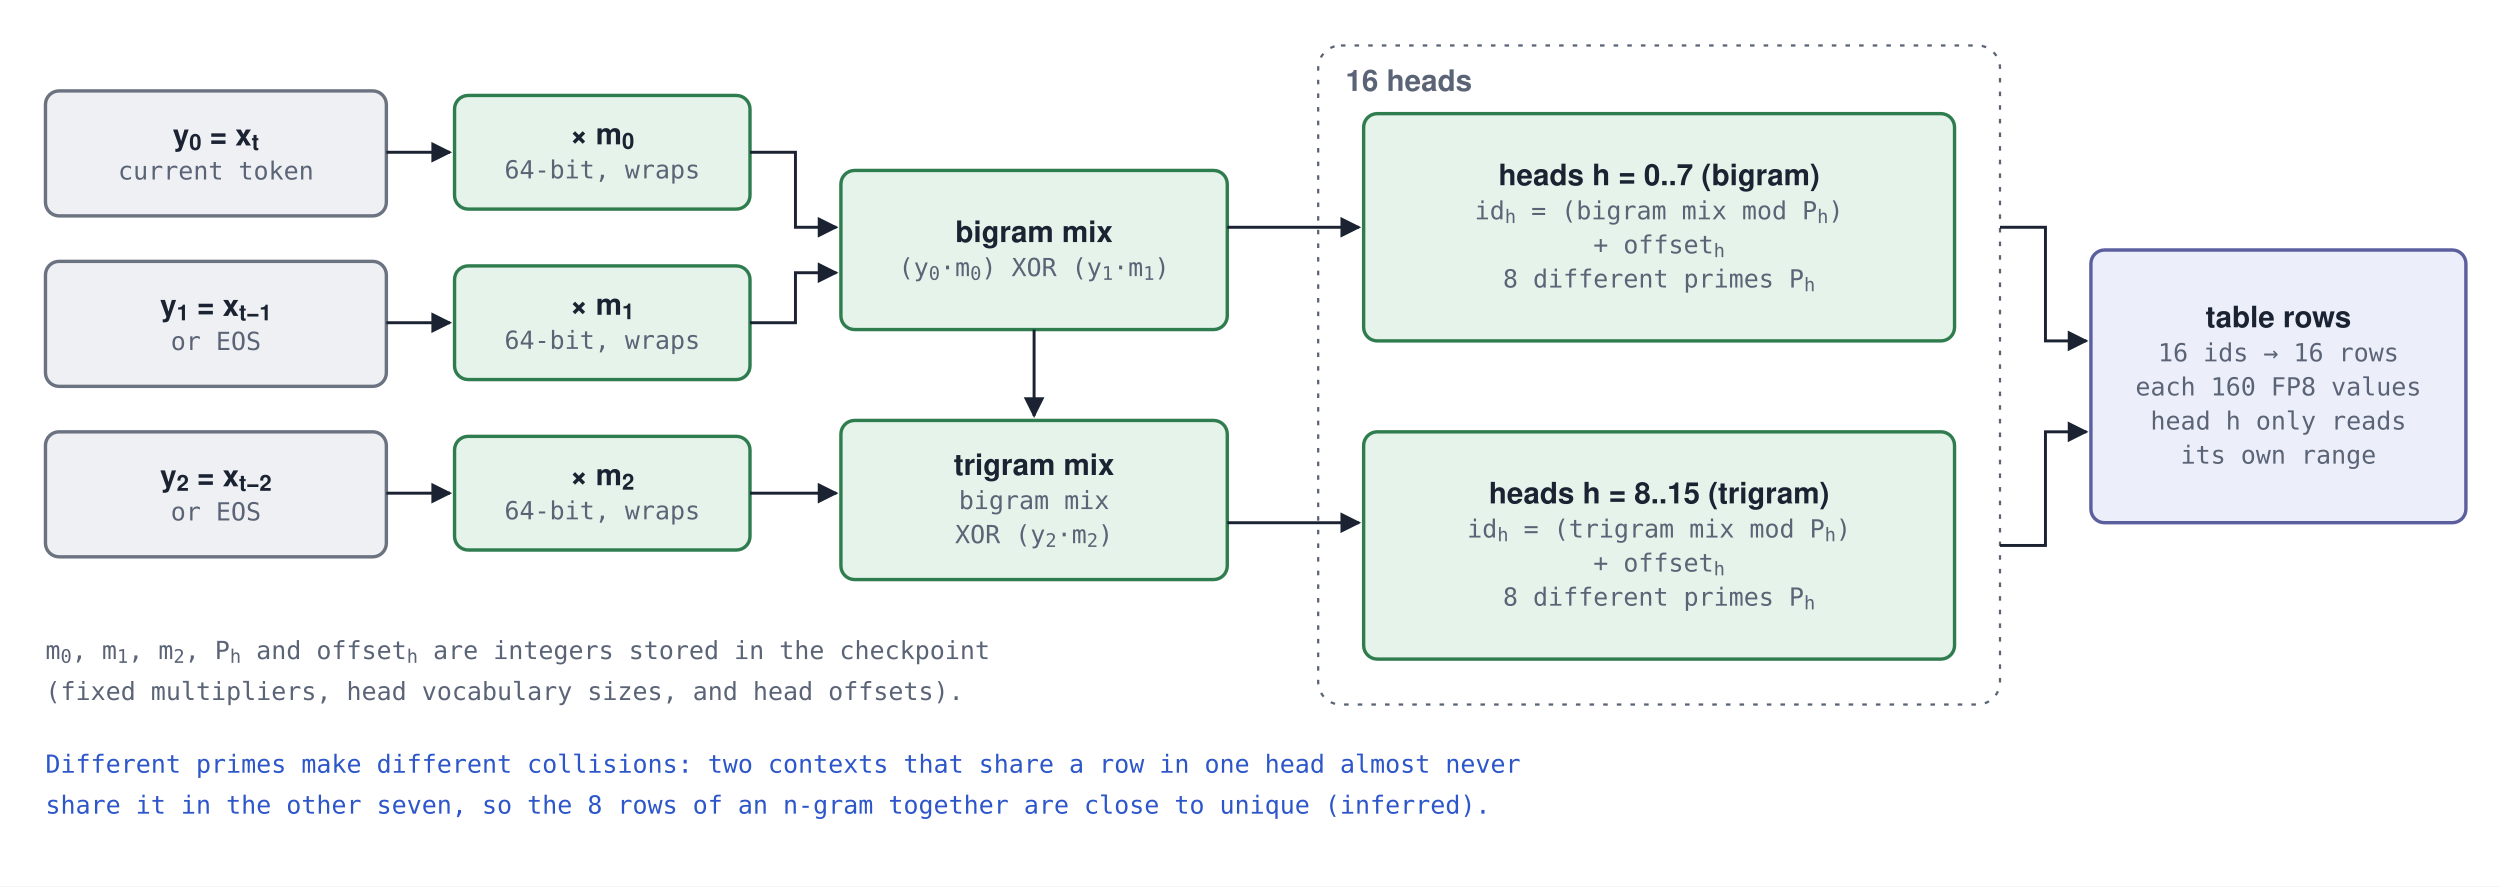
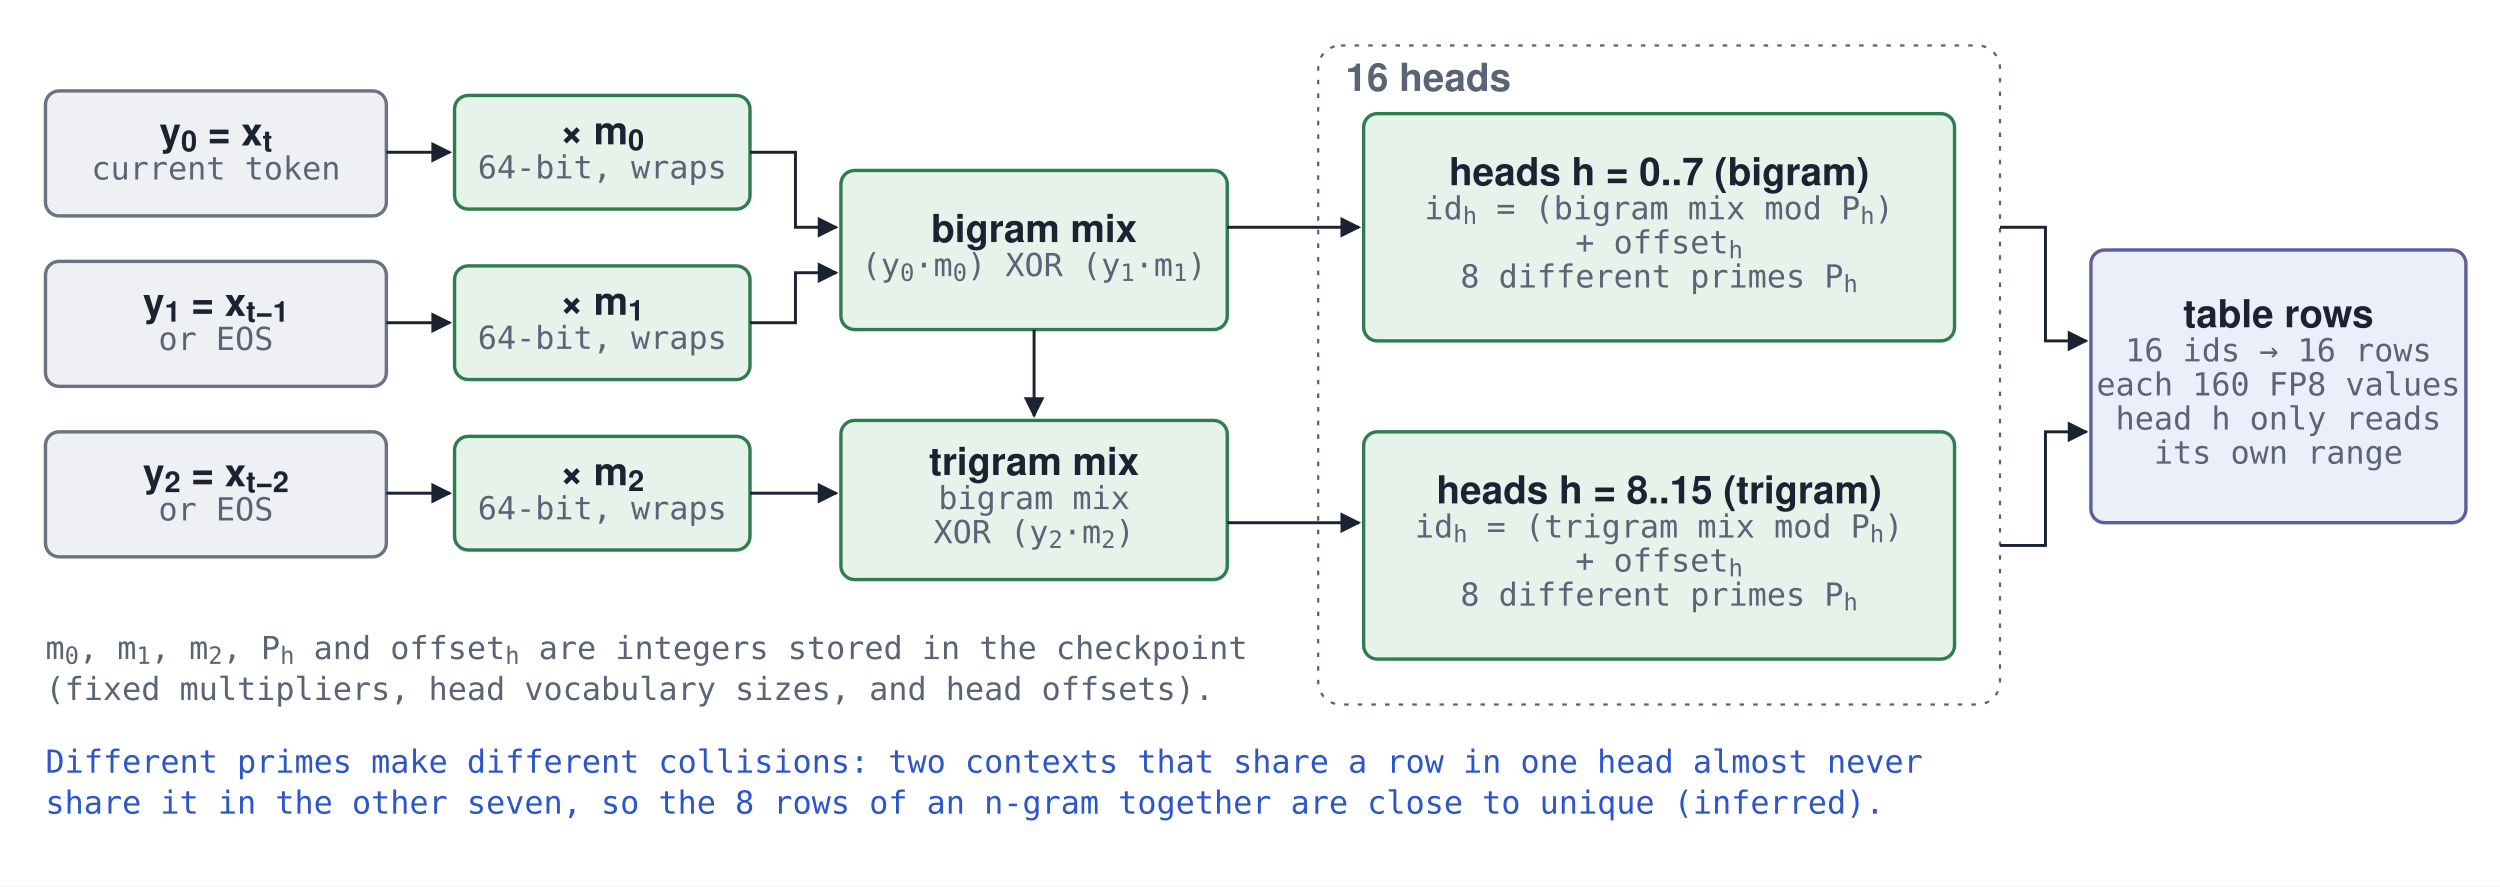
<svg xmlns="http://www.w3.org/2000/svg" viewBox="0 0 1100 390" role="img" aria-label="n-gram hashing: the current token and the two before it are each multiplied by a fixed 64-bit multiplier; XOR of the first two gives the bigram mix, XOR of all three the trigram mix; each of 16 heads reduces its mix modulo its own prime near 20 million and adds its offset, giving one row id per head">
  <rect width="100%" height="100%" fill="#ffffff" />
-   <style>rect.ok{fill:#e5f3ea;stroke:#2f7d4f;stroke-width:1.5}rect.ref{fill:#fbf0dc;stroke:#a86a12;stroke-width:1.5;stroke-dasharray:5 3}rect.mix{fill:#e5f3ea;stroke:#a86a12;stroke-width:1.5;stroke-dasharray:5 3}rect.wt{fill:#eceefa;stroke:#5b5f9e;stroke-width:1.5}rect.dat{fill:#fff;stroke:#c9cfda;stroke-width:1.5}rect.host2{fill:#eef0f3;stroke:#6b7280;stroke-width:1.5}rect.st{fill:#fbf0dc;stroke:#a86a12;stroke-width:1.5}rect.spec{fill:none;stroke:#5a6476;stroke-width:1.5;stroke-dasharray:3 3}rect.bar{fill:#2c56c9}rect.bar2{fill:#b0245e}text.tm{font:600 11px Menlo,monospace;fill:#b0245e}rect.grp{fill:none;stroke:#5a6476;stroke-width:1;stroke-dasharray:2 4}text{fill:#1b2333}text.t{font:600 13px Helvetica,Arial,sans-serif}text.m{font:11px Menlo,monospace;fill:#5a6476}text.al{font:11px Menlo,monospace;fill:#2c56c9}text.gt{font:600 13px Helvetica,Arial,sans-serif;fill:#5a6476}polyline.ar{fill:none;stroke:#1b2333;stroke-width:1.3}polyline.dash{stroke-dasharray:6 4;stroke:#2c56c9}.ahp{fill:#1b2333}</style>
+   <style>rect.ok{fill:#e5f3ea;stroke:#2f7d4f;stroke-width:1.5}rect.ref{fill:#fbf0dc;stroke:#a86a12;stroke-width:1.5;stroke-dasharray:5 3}rect.mix{fill:#e5f3ea;stroke:#a86a12;stroke-width:1.5;stroke-dasharray:5 3}rect.wt{fill:#eceefa;stroke:#5b5f9e;stroke-width:1.5}rect.dat{fill:#fff;stroke:#c9cfda;stroke-width:1.5}rect.host2{fill:#eef0f3;stroke:#6b7280;stroke-width:1.5}rect.st{fill:#fbf0dc;stroke:#a86a12;stroke-width:1.5}rect.spec{fill:none;stroke:#5a6476;stroke-width:1.5;stroke-dasharray:3 3}rect.bar{fill:#2c56c9}rect.bar2{fill:#b0245e}text.tm{font:600 14px Menlo,monospace;fill:#b0245e}rect.grp{fill:none;stroke:#5a6476;stroke-width:1;stroke-dasharray:2 4}text{fill:#1b2333}text.t{font:600 17px Helvetica,Arial,sans-serif}text.m{font:14px Menlo,monospace;fill:#5a6476}text.al{font:14px Menlo,monospace;fill:#2c56c9}text.gt{font:600 17px Helvetica,Arial,sans-serif;fill:#5a6476}polyline.ar{fill:none;stroke:#1b2333;stroke-width:1.3}polyline.dash{stroke-dasharray:6 4;stroke:#2c56c9}.ahp{fill:#1b2333}</style>
  <defs>
    <marker id="ah7" viewBox="0 0 10 10" refX="9" refY="5" markerWidth="7" markerHeight="7" orient="auto-start-reverse">
      <path d="M0,0 L10,5 L0,10 z" class="ahp" />
    </marker>
  </defs>
  <rect class="host2" x="20" y="40" width="150" height="55" rx="6" />
  <text class="t" x="95.0" y="64.0" text-anchor="middle">y<tspan baseline-shift="sub" font-size="75%">0</tspan> = x<tspan baseline-shift="sub" font-size="75%">t</tspan>
  </text>
  <text class="m" x="95.0" y="79.0" text-anchor="middle">current token</text>
  <rect class="host2" x="20" y="115" width="150" height="55" rx="6" />
  <text class="t" x="95.0" y="139.0" text-anchor="middle">y<tspan baseline-shift="sub" font-size="75%">1</tspan> = x<tspan baseline-shift="sub" font-size="75%">t−1</tspan>
  </text>
  <text class="m" x="95.0" y="154.0" text-anchor="middle">or EOS</text>
  <rect class="host2" x="20" y="190" width="150" height="55" rx="6" />
  <text class="t" x="95.0" y="214.0" text-anchor="middle">y<tspan baseline-shift="sub" font-size="75%">2</tspan> = x<tspan baseline-shift="sub" font-size="75%">t−2</tspan>
  </text>
  <text class="m" x="95.0" y="229.0" text-anchor="middle">or EOS</text>
  <rect class="ok" x="200" y="42" width="130" height="50" rx="6" />
  <text class="t" x="265.0" y="63.5" text-anchor="middle">× m<tspan baseline-shift="sub" font-size="75%">0</tspan>
  </text>
  <text class="m" x="265.0" y="78.5" text-anchor="middle">64-bit, wraps</text>
  <polyline class="ar" points="170,67 198,67" marker-end="url(#ah7)" />
  <rect class="ok" x="200" y="117" width="130" height="50" rx="6" />
  <text class="t" x="265.0" y="138.5" text-anchor="middle">× m<tspan baseline-shift="sub" font-size="75%">1</tspan>
  </text>
  <text class="m" x="265.0" y="153.5" text-anchor="middle">64-bit, wraps</text>
  <polyline class="ar" points="170,142 198,142" marker-end="url(#ah7)" />
  <rect class="ok" x="200" y="192" width="130" height="50" rx="6" />
  <text class="t" x="265.0" y="213.5" text-anchor="middle">× m<tspan baseline-shift="sub" font-size="75%">2</tspan>
  </text>
  <text class="m" x="265.0" y="228.5" text-anchor="middle">64-bit, wraps</text>
  <polyline class="ar" points="170,217 198,217" marker-end="url(#ah7)" />
  <rect class="ok" x="370" y="75" width="170" height="70" rx="6" />
  <text class="t" x="455.0" y="106.5" text-anchor="middle">bigram mix</text>
-   <text class="m" x="455.0" y="121.5" text-anchor="middle">(y<tspan baseline-shift="sub" font-size="75%">0</tspan>·m<tspan baseline-shift="sub" font-size="75%">0</tspan>) XOR (y<tspan baseline-shift="sub" font-size="75%">1</tspan>·m<tspan baseline-shift="sub" font-size="75%">1</tspan>)</text>
+   <text textLength="158" lengthAdjust="spacingAndGlyphs" class="m" x="455.0" y="121.5" text-anchor="middle">(y<tspan baseline-shift="sub" font-size="75%">0</tspan>·m<tspan baseline-shift="sub" font-size="75%">0</tspan>) XOR (y<tspan baseline-shift="sub" font-size="75%">1</tspan>·m<tspan baseline-shift="sub" font-size="75%">1</tspan>)</text>
  <polyline class="ar" points="330,67 350,67 350,100 368,100" marker-end="url(#ah7)" />
  <polyline class="ar" points="330,142 350,142 350,120 368,120" marker-end="url(#ah7)" />
  <rect class="ok" x="370" y="185" width="170" height="70" rx="6" />
  <text class="t" x="455.0" y="209.0" text-anchor="middle">trigram mix</text>
  <text class="m" x="455.0" y="224.0" text-anchor="middle">bigram mix</text>
  <text class="m" x="455.0" y="239.0" text-anchor="middle">XOR (y<tspan baseline-shift="sub" font-size="75%">2</tspan>·m<tspan baseline-shift="sub" font-size="75%">2</tspan>)</text>
  <polyline class="ar" points="455,145 455,183" marker-end="url(#ah7)" />
  <polyline class="ar" points="330,217 368,217" marker-end="url(#ah7)" />
  <rect class="grp" x="580" y="20" width="300" height="290" rx="10" />
  <text class="gt" x="592" y="40">16 heads</text>
  <rect class="ok" x="600" y="50" width="260" height="100" rx="6" />
  <text class="t" x="730.0" y="81.5" text-anchor="middle">heads h = 0..7 (bigram)</text>
  <text class="m" x="730.0" y="96.5" text-anchor="middle">id<tspan baseline-shift="sub" font-size="75%">h</tspan> = (bigram mix mod P<tspan baseline-shift="sub" font-size="75%">h</tspan>)</text>
  <text class="m" x="730.0" y="111.5" text-anchor="middle">      + offset<tspan baseline-shift="sub" font-size="75%">h</tspan>
  </text>
  <text class="m" x="730.0" y="126.5" text-anchor="middle">8 different primes P<tspan baseline-shift="sub" font-size="75%">h</tspan>
  </text>
  <rect class="ok" x="600" y="190" width="260" height="100" rx="6" />
  <text class="t" x="730.0" y="221.5" text-anchor="middle">heads h = 8..15 (trigram)</text>
  <text class="m" x="730.0" y="236.5" text-anchor="middle">id<tspan baseline-shift="sub" font-size="75%">h</tspan> = (trigram mix mod P<tspan baseline-shift="sub" font-size="75%">h</tspan>)</text>
  <text class="m" x="730.0" y="251.5" text-anchor="middle">      + offset<tspan baseline-shift="sub" font-size="75%">h</tspan>
  </text>
  <text class="m" x="730.0" y="266.5" text-anchor="middle">8 different primes P<tspan baseline-shift="sub" font-size="75%">h</tspan>
  </text>
  <polyline class="ar" points="540,100 598,100" marker-end="url(#ah7)" />
  <polyline class="ar" points="540,230 598,230" marker-end="url(#ah7)" />
  <rect class="wt" x="920" y="110" width="165" height="120" rx="6" />
  <text class="t" x="1002.5" y="144.0" text-anchor="middle">table rows</text>
  <text class="m" x="1002.5" y="159.0" text-anchor="middle">16 ids → 16 rows</text>
-   <text class="m" x="1002.5" y="174.0" text-anchor="middle">each 160 FP8 values</text>
+   <text textLength="153" lengthAdjust="spacingAndGlyphs" class="m" x="1002.5" y="174.0" text-anchor="middle">each 160 FP8 values</text>
  <text class="m" x="1002.5" y="189.0" text-anchor="middle">head h only reads</text>
  <text class="m" x="1002.5" y="204.0" text-anchor="middle">its own range</text>
  <polyline class="ar" points="880,100 900,100 900,150 918,150" marker-end="url(#ah7)" />
  <polyline class="ar" points="880,240 900,240 900,190 918,190" marker-end="url(#ah7)" />
  <text class="m" x="20" y="290" text-anchor="start">m<tspan baseline-shift="sub" font-size="75%">0</tspan>, m<tspan baseline-shift="sub" font-size="75%">1</tspan>, m<tspan baseline-shift="sub" font-size="75%">2</tspan>, P<tspan baseline-shift="sub" font-size="75%">h</tspan> and offset<tspan baseline-shift="sub" font-size="75%">h</tspan> are integers stored in the checkpoint</text>
  <text class="m" x="20" y="308" text-anchor="start">(fixed multipliers, head vocabulary sizes, and head offsets).</text>
  <text class="al" x="20" y="340" text-anchor="start">Different primes make different collisions: two contexts that share a row in one head almost never</text>
  <text class="al" x="20" y="358" text-anchor="start">share it in the other seven, so the 8 rows of an n-gram together are close to unique (inferred).</text>
</svg>
